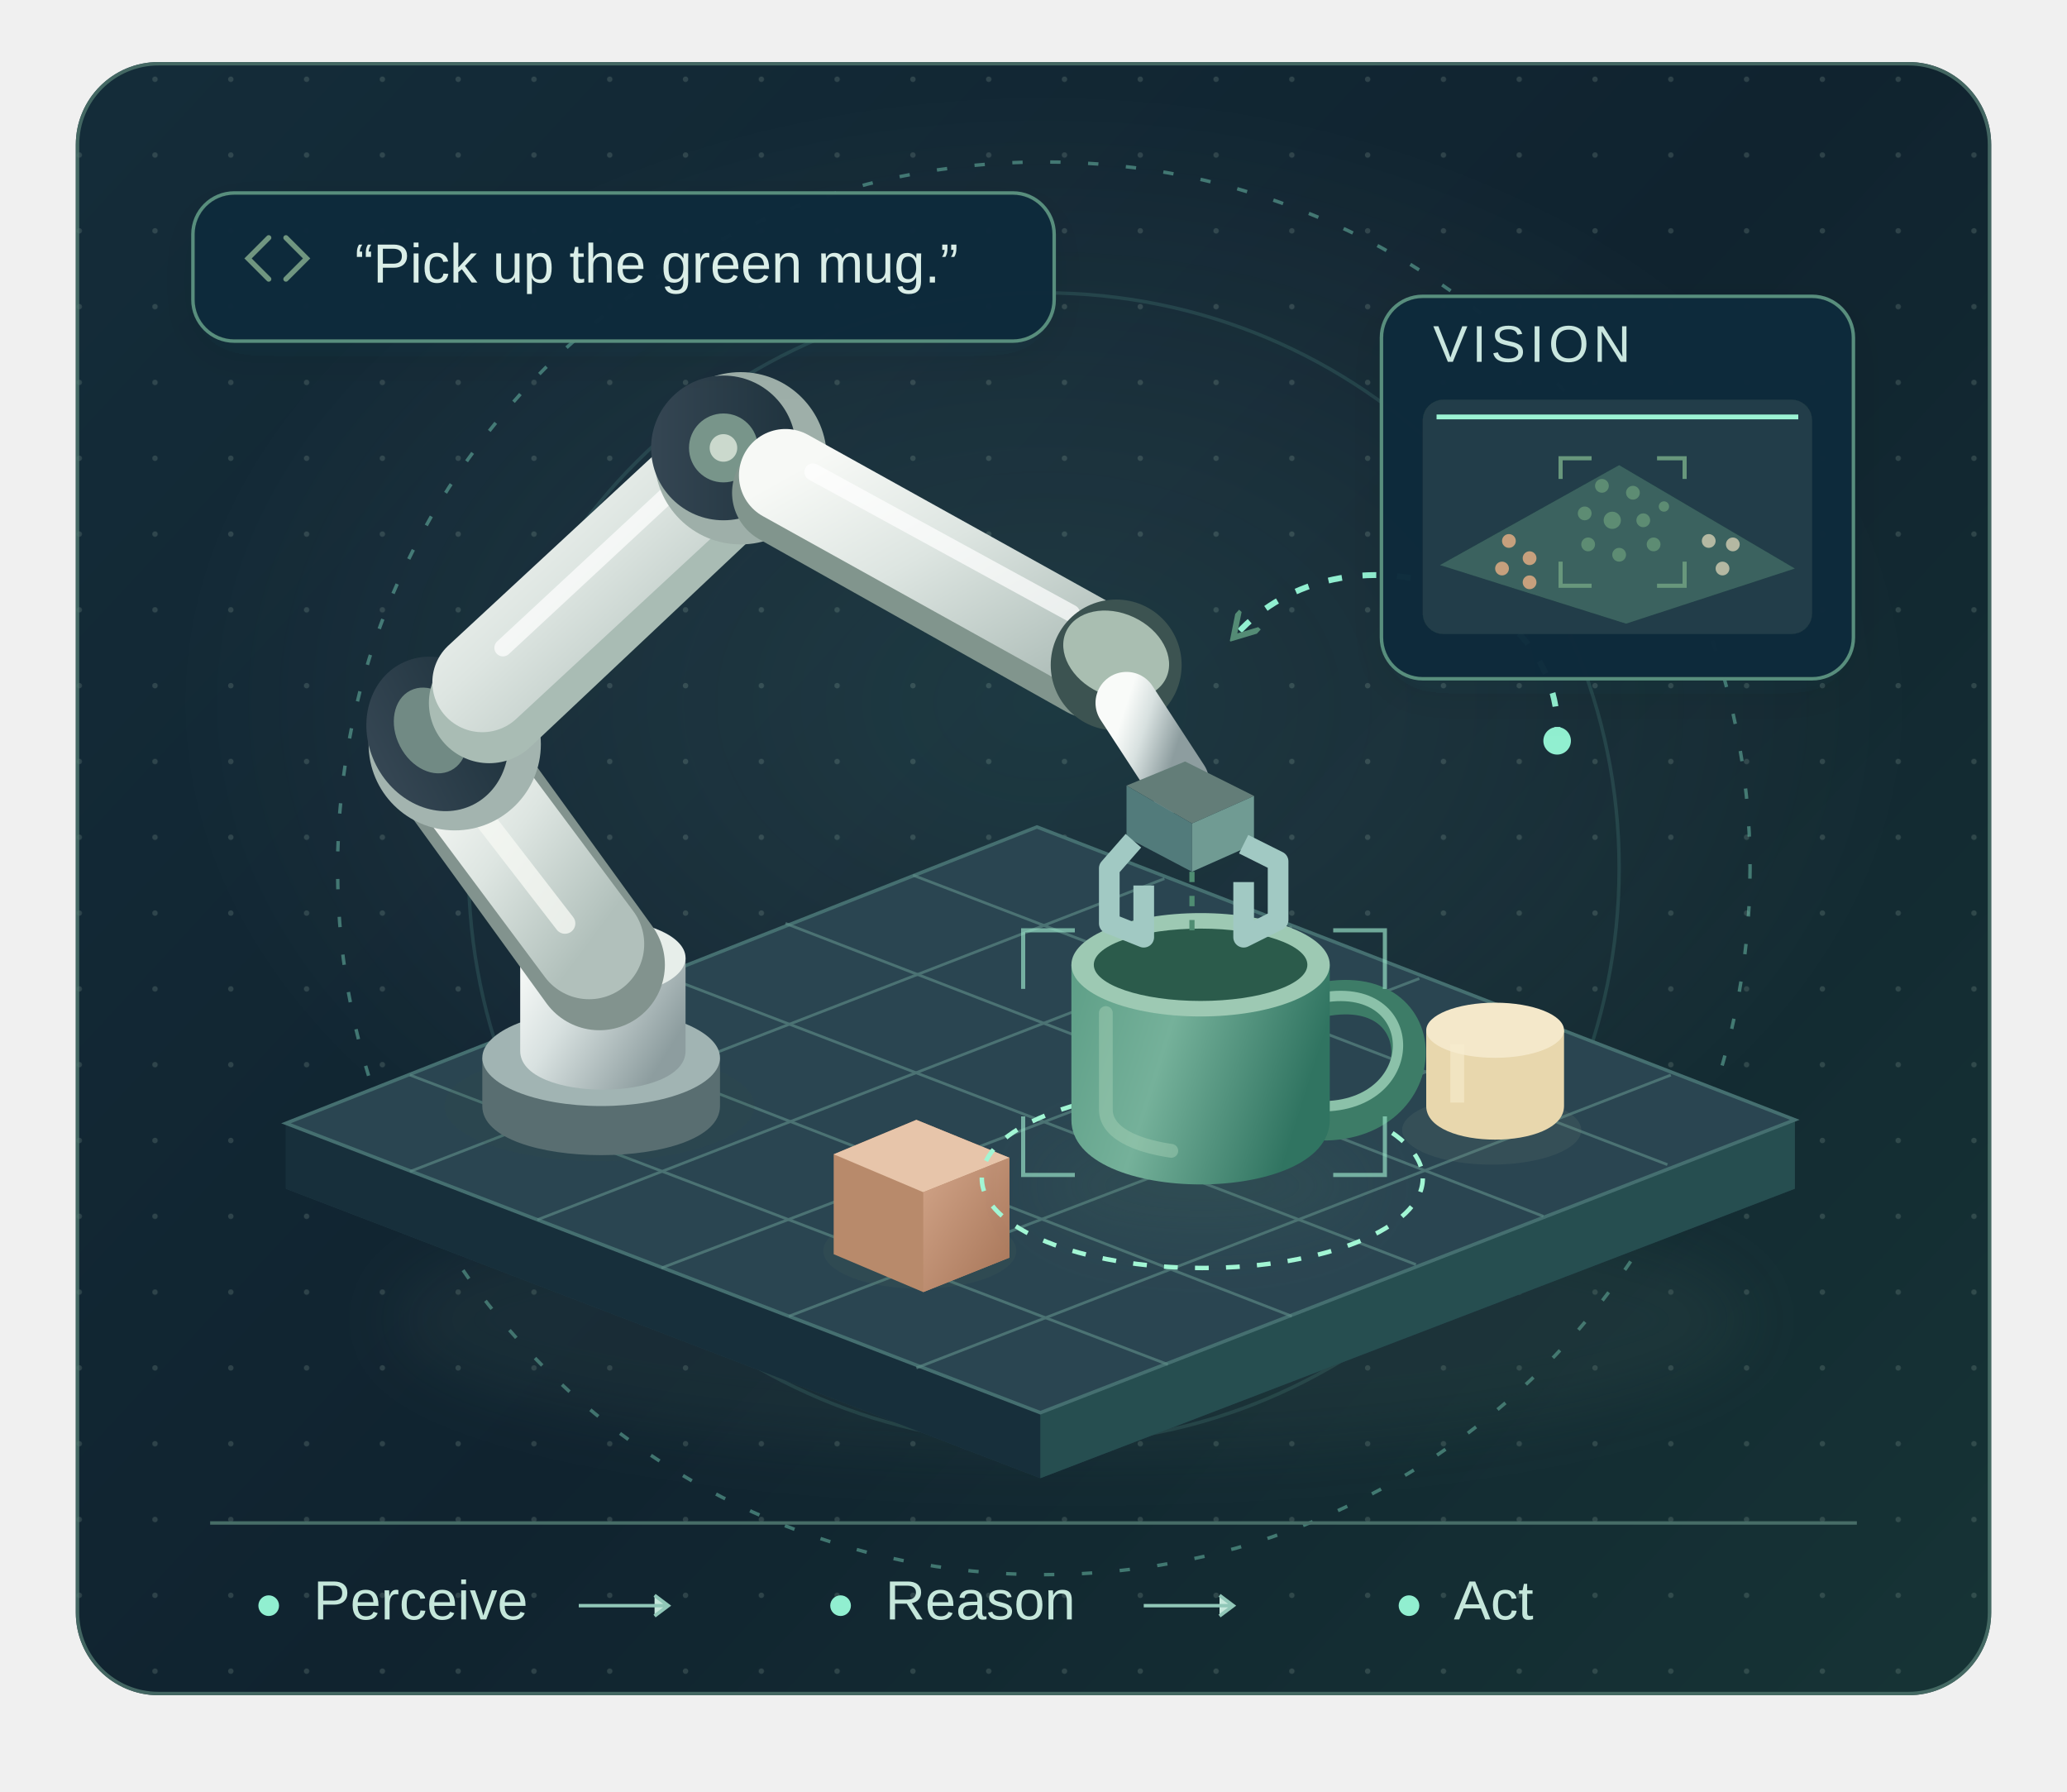
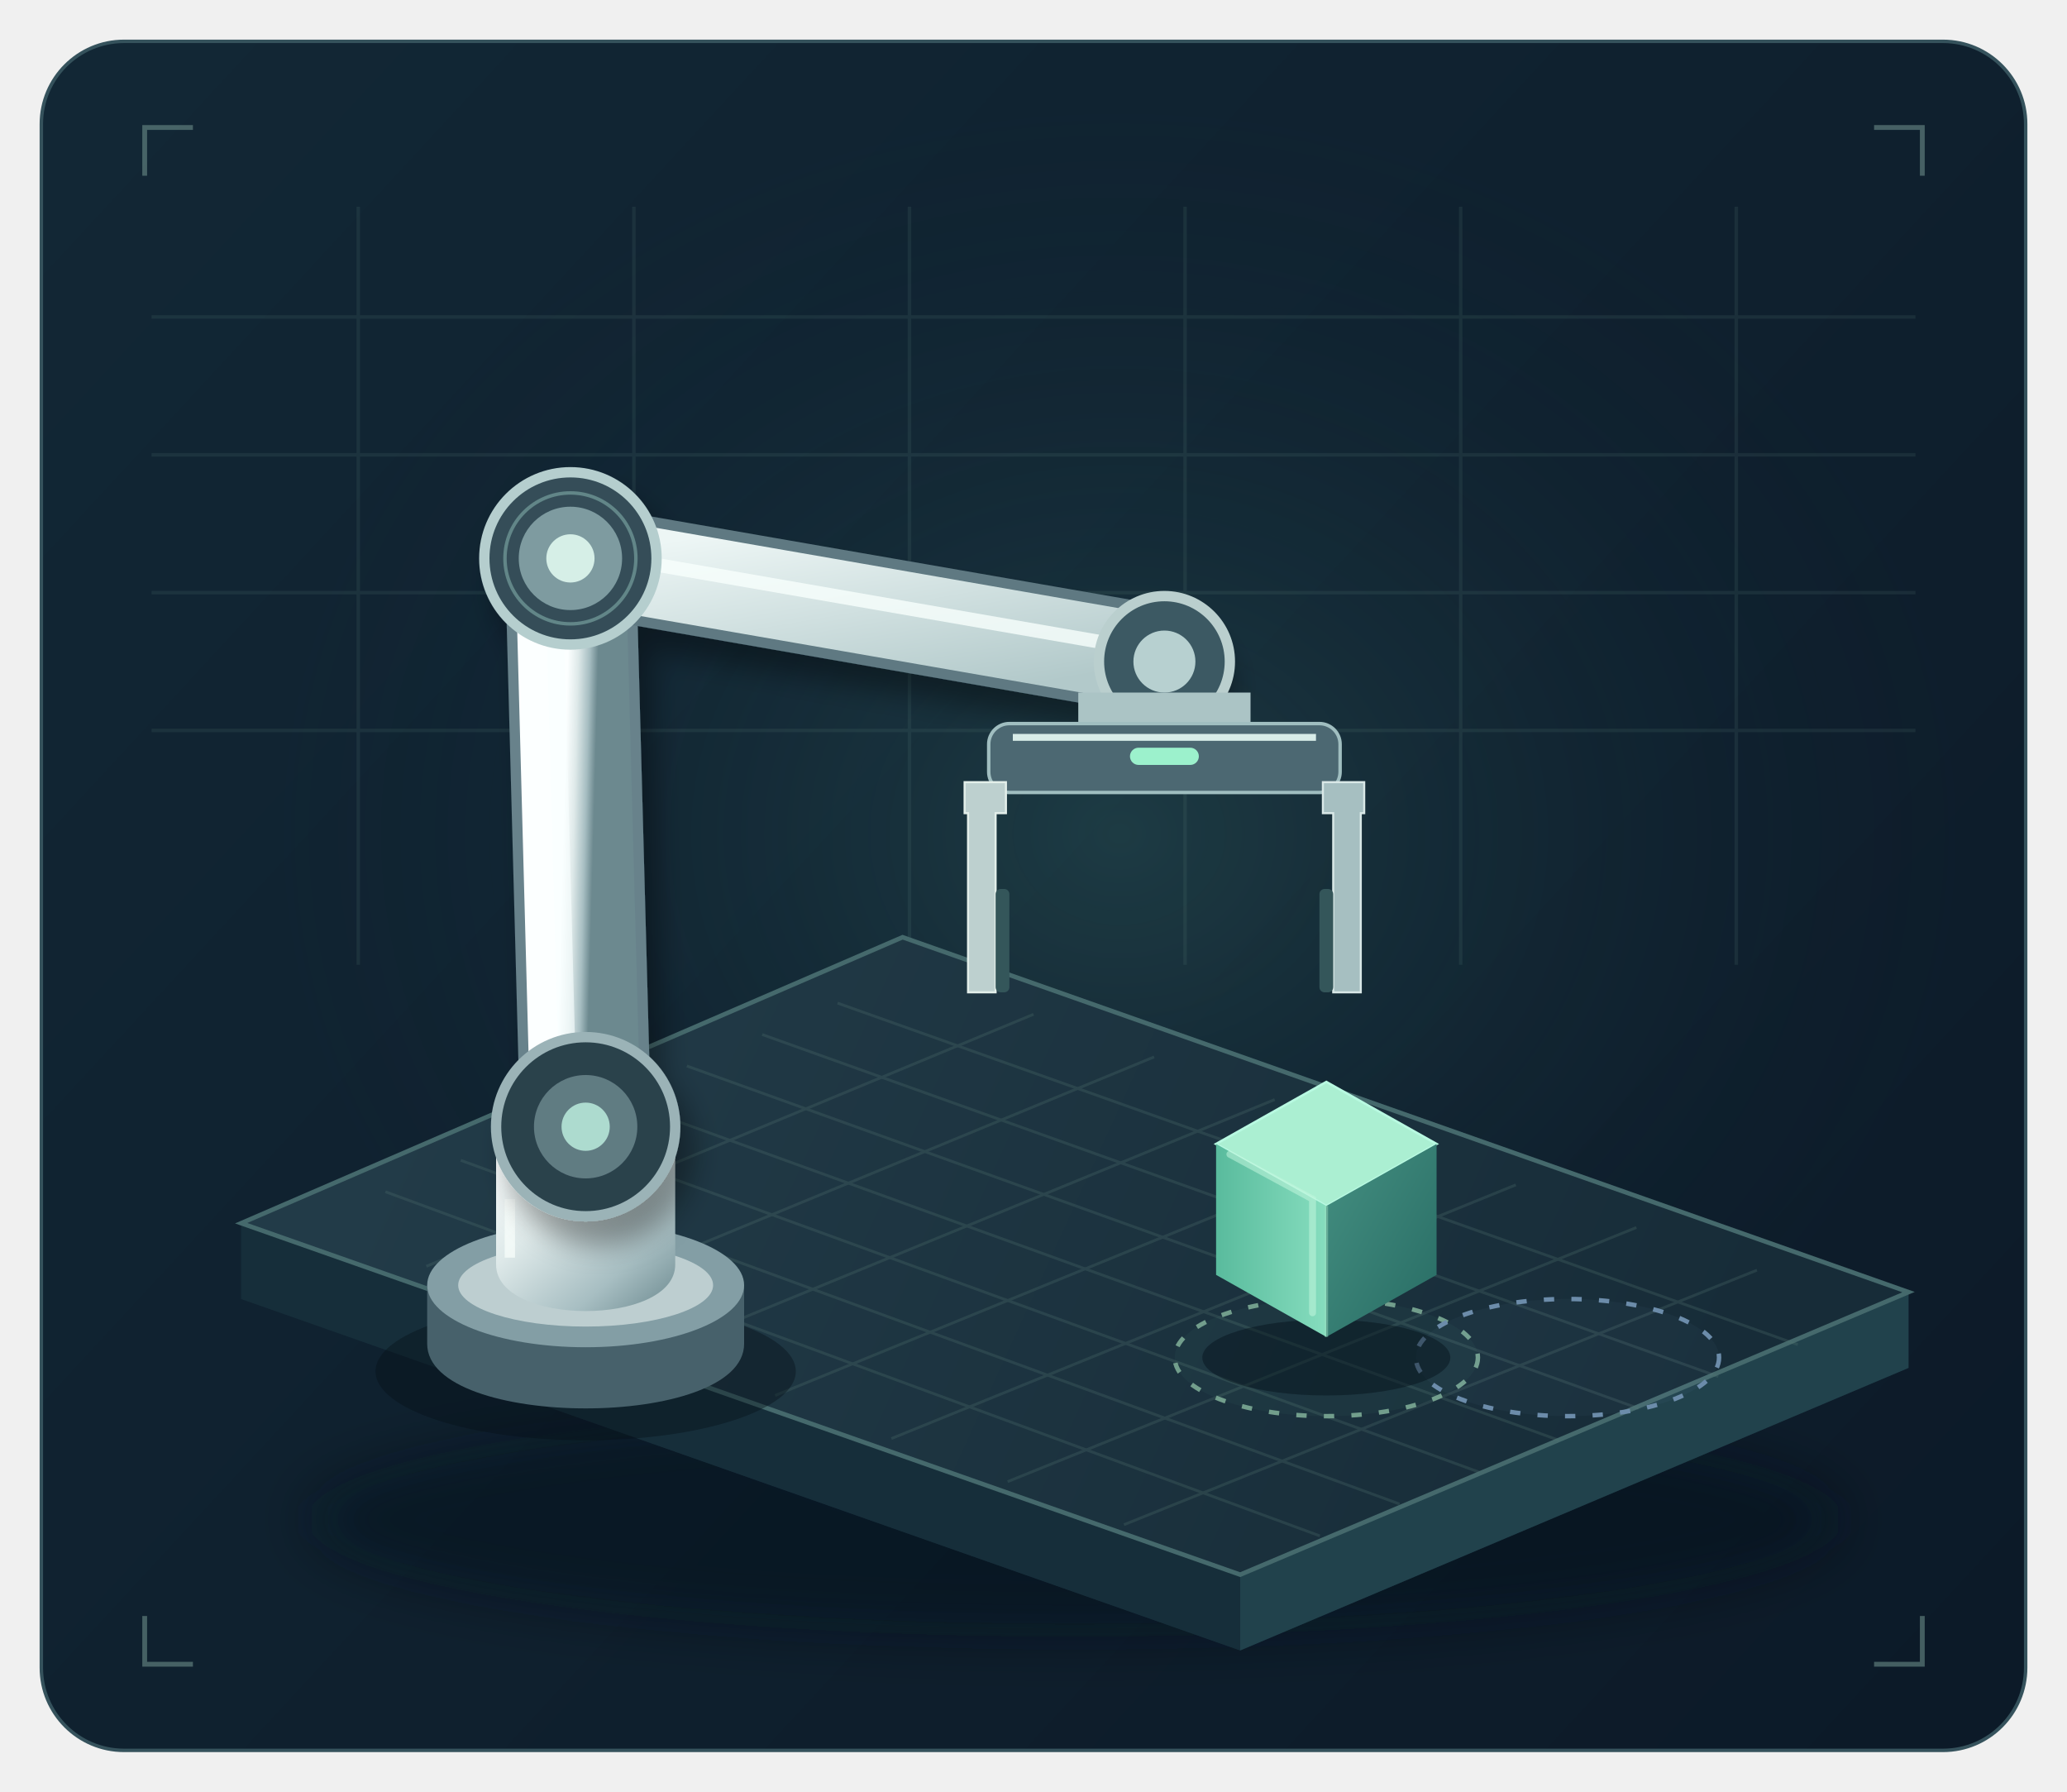
- <svg xmlns="http://www.w3.org/2000/svg" viewBox="0 0 600 520" fill="none" role="img" aria-labelledby="hero-art-title hero-art-description">
+ <svg xmlns="http://www.w3.org/2000/svg" id="grasp-scene" viewBox="0 0 600 520" fill="none" role="img" aria-labelledby="hero-art-title hero-art-description" data-phase="approach" data-holding="false">
  <defs>
-     <linearGradient id="bg" x1="38" y1="20" x2="552" y2="498" gradientUnits="userSpaceOnUse">
-       <stop stop-color="#142c39" />
-       <stop offset=".52" stop-color="#10232f" />
-       <stop offset="1" stop-color="#163335" />
+     <linearGradient id="bench-bg" x1="30" y1="20" x2="560" y2="510" gradientUnits="userSpaceOnUse">
+       <stop stop-color="#122735" />
+       <stop offset="1" stop-color="#0c1a28" />
    </linearGradient>
-     <radialGradient id="glow">
-       <stop stop-color="#7de6cf" stop-opacity=".11" />
-       <stop offset="1" stop-color="#fff" stop-opacity="0" />
+     <radialGradient id="bench-halo">
+       <stop stop-color="#5baf9f" stop-opacity=".19" />
+       <stop offset="1" stop-color="#112738" stop-opacity="0" />
    </radialGradient>
-     <linearGradient id="metal" x1="0" y1="0" x2="1" y2=".5">
-       <stop stop-color="#f9fbf9" />
-       <stop offset=".4" stop-color="#d8e1e0" />
-       <stop offset="1" stop-color="#8d9d9f" />
+     <linearGradient id="bench-top" x1="130" y1="285" x2="480" y2="445" gradientUnits="userSpaceOnUse">
+       <stop stop-color="#223b48" />
+       <stop offset="1" stop-color="#172c38" />
    </linearGradient>
-     <linearGradient id="metal2" x1="0" y1="0" x2="1" y2="1">
-       <stop stop-color="#f7f9f6" />
-       <stop offset=".45" stop-color="#dde5e1" />
-       <stop offset="1" stop-color="#b1c0bb" />
+     <linearGradient id="arm-metal" x1="0" y1="0" x2="1" y2="1">
+       <stop stop-color="#fcffff" />
+       <stop offset=".35" stop-color="#dee9e9" />
+       <stop offset=".72" stop-color="#a7bec2" />
+       <stop offset="1" stop-color="#6c898f" />
    </linearGradient>
-     <linearGradient id="mug" x1="304" y1="280" x2="383" y2="305" gradientUnits="userSpaceOnUse">
-       <stop stop-color="#599b83" />
-       <stop offset=".48" stop-color="#75b19a" />
-       <stop offset="1" stop-color="#307461" />
+     <linearGradient id="arm-metal-light" x1="0" y1="0" x2="1" y2="1">
+       <stop stop-color="#edf6f5" />
+       <stop offset="1" stop-color="#b2c9ca" />
    </linearGradient>
-     <linearGradient id="link" x1="0" y1="0" x2="1" y2="0">
-       <stop stop-color="#354653" />
-       <stop offset="1" stop-color="#1f333e" />
+     <linearGradient id="block-front" x1="0" y1="0" x2="1" y2="0">
+       <stop stop-color="#59bb9d" />
+       <stop offset="1" stop-color="#86ddbe" />
    </linearGradient>
-     <linearGradient id="block" x1="0" y1="0" x2="1" y2="1">
-       <stop stop-color="#d2a589" />
-       <stop offset="1" stop-color="#a67457" />
+     <linearGradient id="block-side" x1="0" y1="0" x2="1" y2="1">
+       <stop stop-color="#448f81" />
+       <stop offset="1" stop-color="#286c64" />
    </linearGradient>
-     <filter id="soft" x="-40%" y="-50%" width="180%" height="200%">
-       <feGaussianBlur stdDeviation="9" />
+     <filter id="bench-shadow" x="-50%" y="-100%" width="200%" height="300%">
+       <feGaussianBlur stdDeviation="8" />
    </filter>
-     <filter id="shadow" x="-30%" y="-30%" width="170%" height="180%">
-       <feDropShadow dx="0" dy="8" stdDeviation="9" flood-color="#254337" flood-opacity=".10" />
+     <filter id="arm-shadow" x="-50%" y="-50%" width="200%" height="200%">
+       <feDropShadow dx="4" dy="7" stdDeviation="4" flood-color="#000813" flood-opacity=".35" />
    </filter>
-     <filter id="cardshadow" x="-30%" y="-30%" width="170%" height="180%">
-       <feDropShadow dx="0" dy="4" stdDeviation="7" flood-color="#344b42" flood-opacity=".07" />
-     </filter>
-     <pattern id="dots" x="0" y="0" width="22" height="22" patternUnits="userSpaceOnUse">
-       <circle cx="1" cy="1" r=".8" fill="#80978e" opacity=".26" />
-     </pattern>
-     <clipPath id="frame">
-       <rect x="22" y="18" width="556" height="474" rx="24" />
-     </clipPath>
-     <marker id="arrow" viewBox="0 0 6 6" refX="4" refY="3" markerWidth="5" markerHeight="5" orient="auto">
-       <path d="m0 0 5 3-5 3" fill="none" stroke="#548b75" stroke-width="1.2" />
-     </marker>
+     <path id="upper-arm-path" d="M170 327 L165.58 162.059" />
+     <path id="forearm-path" d="M165.58 162.059 L338 192" />
  </defs>
-   <g clip-path="url(#frame)">
-     <rect x="22" y="18" width="556" height="474" rx="24" fill="url(#bg)" />
-     <rect x="22" y="18" width="556" height="474" fill="url(#dots)" />
-     <ellipse cx="303" cy="204" rx="254" ry="180" fill="url(#glow)" />
-     <circle cx="303" cy="252" r="167" stroke="#87efd0" stroke-opacity=".12" />
-     <circle cx="303" cy="252" r="205" class="scene-orbit" stroke="#87efd0" stroke-opacity=".4" stroke-dasharray="3 8" />
-     <ellipse cx="311" cy="383" rx="197" ry="39" fill="#536d63" opacity=".13" filter="url(#soft)" />
-     <path d="m83 326 218-86 220 85v20l-219 84-219-84Z" fill="#203c46" />
-     <path d="m83 326 219 84v19L83 345Z" fill="#172f3b" />
-     <path d="m302 410 219-85v20l-219 84Z" fill="#264e50" />
-     <path d="m83 326 218-86 220 85-219 85Z" fill="#2a4551" stroke="#456f70" />
-     <g stroke="#5c8a85" stroke-width=".8" opacity=".65">
-       <path d="m119 312 220 84m-183-99 219 85m-183-99 219 84m-183-99 220 85m-183-99 219 84" />
-       <path d="m119 340 219-85m-182 99 219-85m-183 99 220-84m-183 98 219-84m-182 99 219-85" />
-     </g>
-     <ellipse cx="267" cy="363" rx="28" ry="11" fill="#556c60" opacity=".12" />
-     <path d="m242 335 24-10 27 11v29l-25 10-26-11Z" fill="#b88a6b" />
-     <path d="m242 335 26 11 25-10-27-11Z" fill="#e7c5aa" />
-     <path d="m268 346 25-10v29l-25 10Z" fill="url(#block)" />
-     <ellipse cx="433" cy="328" rx="26" ry="10" fill="#71867b" opacity=".16" />
-     <path d="M414 299v22c0 13 40 13 40 0v-22" fill="#e8d7ad" />
-     <ellipse cx="434" cy="299" rx="20" ry="8" fill="#f4e8ca" />
-     <path d="M423 303v17" stroke="#f7edcf" stroke-width="4" opacity=".6" />
-     <ellipse cx="349" cy="344" rx="48" ry="16" fill="#4c7361" opacity=".13" filter="url(#soft)" />
-     <ellipse class="target-ring" cx="349" cy="342" rx="64" ry="26" stroke="#a2f6d4" stroke-width="1.3" stroke-dasharray="4 5" />
-     <path d="M377 292c40-14 42 33 8 34" stroke="#3d7c67" stroke-width="10" stroke-linecap="round" />
-     <path d="M378 291c34-11 37 28 8 30" stroke="#8bc1a9" stroke-width="3" stroke-linecap="round" />
-     <path d="M311 280v45c0 25 75 25 75 0v-45Z" fill="url(#mug)" />
-     <ellipse cx="348.5" cy="280" rx="37.5" ry="15" fill="#9dc9b3" />
-     <ellipse cx="348.5" cy="280" rx="31" ry="10.5" fill="#2b5b4b" />
-     <path d="M321 294v28c0 8 12 11 19 12" stroke="#a7d1b6" stroke-opacity=".45" stroke-width="4" stroke-linecap="round" />
-     <g stroke="#9ce8cc" stroke-width="1.2" opacity=".65">
-       <path d="M297 287v-17h15m75 0h15v17m0 37v17h-15m-75 0h-15v-17" />
-     </g>
-     <ellipse cx="174" cy="321" rx="45" ry="16" fill="#354b42" opacity=".12" />
-     <path d="M140 307v14c0 19 69 19 69 0v-14Z" fill="#596e71" />
-     <ellipse cx="174.5" cy="307" rx="34.5" ry="14" fill="#a1b4b3" />
-     <path d="M151 278v27c0 15 48 15 48 0v-27Z" fill="url(#metal)" />
-     <ellipse cx="175" cy="278" rx="24" ry="11" fill="#e7eeea" />
-     <path d="M174 280 132 222" stroke="#82938e" stroke-width="38" stroke-linecap="round" />
-     <path d="M171 274 130 219" stroke="url(#metal2)" stroke-width="32" stroke-linecap="round" />
-     <path d="M164 268 130 224" stroke="#f5f8f3" stroke-width="6" stroke-linecap="round" opacity=".8" />
-     <circle cx="132" cy="216" r="25" fill="#a3b4af" />
-     <ellipse cx="127" cy="213" rx="20" ry="23" fill="url(#link)" transform="rotate(-27 127 213)" />
-     <ellipse cx="125" cy="212" rx="10" ry="13" fill="#718a84" transform="rotate(-27 125 212)" />
-     <path d="m142 204 69-65" stroke="#a9bcb4" stroke-width="35" stroke-linecap="round" />
-     <path d="m140 198 68-63" stroke="url(#metal2)" stroke-width="29" stroke-linecap="round" />
-     <path d="m146 188 56-52" stroke="#fff" stroke-width="5" stroke-linecap="round" opacity=".7" />
-     <circle cx="215" cy="133" r="25" fill="#9eafa9" />
-     <circle cx="210" cy="130" r="21" fill="url(#link)" />
-     <circle cx="210" cy="130" r="10" fill="#78958a" />
-     <circle cx="210" cy="130" r="4" fill="#cbd9cd" />
-     <g class="arm-motion">
-       <path d="m228 143 89 50" stroke="#81958d" stroke-width="31" stroke-linecap="round" />
-       <path d="m228 138 90 50" stroke="url(#metal2)" stroke-width="27" stroke-linecap="round" />
-       <path d="m236 137 75 41" stroke="#fff" stroke-width="5" stroke-linecap="round" opacity=".7" />
-       <circle cx="324" cy="193" r="19" fill="#3c5351" />
-       <ellipse cx="324" cy="190" rx="16" ry="12" fill="#a9beb1" transform="rotate(25 324 190)" />
-       <path d="m327 204 15 23" stroke="url(#metal)" stroke-width="18" stroke-linecap="round" />
-       <g class="gripper-motion">
-         <path d="m327 228 17-7 20 10-18 8Z" fill="#637d78" />
-         <path d="m327 228 19 11v14l-19-10Z" fill="#527b7b" />
-         <path d="m346 239 18-8v14l-18 8Z" fill="#709b93" />
-         <path d="m329 244-7 8v16l10 4v-15m29-12 10 5v17l-10 5v-16" stroke="#a1c9c3" stroke-width="6" stroke-linejoin="round" />
-         <path d="M346 253v18" stroke="#4f8d72" stroke-width="1.5" stroke-dasharray="3 4" />
-       </g>
-     </g>
-     <path class="scene-path" d="M452 215C455 170 390 150 359 184" stroke="#91efd0" stroke-width="1.7" stroke-dasharray="4 6" marker-end="url(#arrow)" />
-     <circle cx="452" cy="215" r="4" fill="#91efd0" />
-     <g class="instruction-window" filter="url(#cardshadow)">
-       <rect x="56" y="56" width="250" height="43" rx="12" fill="#122c3a" fill-opacity=".98" stroke="#598e7d" />
-       <path d="m78 69-6 6 6 6m5-12 6 6-6 6" stroke="#6f9680" stroke-width="1.5" stroke-linecap="round" />
-       <text x="103" y="82" fill="#daeee8" font-size="16" font-family="Arial,Helvetica,sans-serif">“Pick up the green mug.”</text>
-     </g>
-     <g class="observation-window" filter="url(#cardshadow)">
-       <rect x="401" y="86" width="137" height="111" rx="12" fill="#122c3a" fill-opacity=".98" stroke="#598e7d" />
-       <text x="416" y="105" fill="#c9e6df" font-size="15" letter-spacing="1.3" font-family="Arial,Helvetica,sans-serif">VISION</text>
-       <rect x="413" y="116" width="113" height="68" rx="6" fill="#203e48" />
-       <path d="m418 164 52-29 51 30-49 16Z" fill="#3b625e" />
-       <g fill="#5d8c73">
-         <circle cx="465" cy="141" r="2" />
-         <circle cx="474" cy="143" r="2" />
-         <circle cx="460" cy="149" r="2" />
-         <circle cx="468" cy="151" r="2.5" />
-         <circle cx="477" cy="151" r="2" />
-         <circle cx="461" cy="158" r="2" />
-         <circle cx="470" cy="161" r="2" />
-         <circle cx="480" cy="158" r="2" />
-         <circle cx="483" cy="147" r="1.5" />
-       </g>
-       <g fill="#c6a07d">
-         <circle cx="438" cy="157" r="2" />
-         <circle cx="444" cy="162" r="2" />
-         <circle cx="436" cy="165" r="2" />
-         <circle cx="444" cy="169" r="2" />
-       </g>
-       <g fill="#b4b8a2">
-         <circle cx="496" cy="157" r="2" />
-         <circle cx="503" cy="158" r="2" />
-         <circle cx="500" cy="165" r="2" />
-       </g>
-       <path d="M453 139v-6h9m19 0h8v6m0 24v7h-8m-19 0h-9v-7" stroke="#67977b" stroke-width="1.2" />
-       <path class="scan-line" d="M417 121h105" stroke="#9cf3d3" stroke-width="1.4" />
-     </g>
-     <path d="M61 442h478" stroke="#476d67" />
-     <g font-family="Arial,Helvetica,sans-serif" font-size="16" fill="#c5e7db">
-       <circle class="scene-step scene-step-1" cx="78" cy="466" r="3" fill="#91efd0" />
-       <text x="91" y="470">Perceive</text>
-       <path d="M168 466h26m-4-3 4 3-4 3" stroke="#91c7b8" />
-       <circle class="scene-step scene-step-2" cx="244" cy="466" r="3" fill="#91efd0" />
-       <text x="257" y="470">Reason</text>
-       <path d="M332 466h26m-4-3 4 3-4 3" stroke="#91c7b8" />
-       <circle class="scene-step scene-step-3" cx="409" cy="466" r="3" fill="#91efd0" />
-       <text x="422" y="470">Act</text>
+   <rect x="12" y="12" width="576" height="496" rx="24" fill="url(#bench-bg)" stroke="#35525c" />
+   <ellipse cx="325" cy="242" rx="250" ry="216" fill="url(#bench-halo)" />
+   <g stroke="#598277" opacity=".16">
+     <path d="M44 92H556M44 132H556M44 172H556M44 212H556" />
+     <path d="M104 60V280M184 60V280M264 60V280M344 60V280M424 60V280M504 60V280" />
+   </g>
+   <ellipse cx="312" cy="441" rx="223" ry="34" fill="#020a12" opacity=".4" filter="url(#bench-shadow)" />
+   <path d="m70 355 192-83 292 103v22l-194 82-290-102Z" fill="#122835" />
+   <path d="m70 355 290 102v22L70 377Z" fill="#162e3a" />
+   <path d="m360 457 194-82v22l-194 82Z" fill="#21424c" />
+   <path d="m70 355 192-83 292 103-194 82Z" fill="url(#bench-top)" stroke="#45696c" stroke-width="1.3" />
+   <g stroke="#51736e" stroke-width=".8" opacity=".27">
+     <path d="M111.875 345.875 L383.125 445.75" />
+     <path d="M123.75 367.5 L300 294.375" />
+     <path d="M133.75 336.75 L406.25 436.5" />
+     <path d="M157.5 380 L335 306.75" />
+     <path d="M155.625 327.625 L429.375 427.25" />
+     <path d="M191.25 392.5 L370 319.125" />
+     <path d="M177.5 318.5 L452.5 418" />
+     <path d="M225 405 L405 331.5" />
+     <path d="M199.375 309.375 L475.625 408.75" />
+     <path d="M258.75 417.5 L440 343.875" />
+     <path d="M221.25 300.25 L498.75 399.5" />
+     <path d="M292.5 430 L475 356.25" />
+     <path d="M243.125 291.125 L521.875 390.25" />
+     <path d="M326.25 442.5 L510 368.625" />
+   </g>
+   <ellipse cx="385" cy="394" rx="44" ry="17" fill="#7de4bd" fill-opacity=".035" stroke="#729e8c" stroke-width="1.3" stroke-dasharray="3 5" />
+   <ellipse cx="455" cy="394" rx="44" ry="17" fill="#94bfff" fill-opacity=".035" stroke="#6c8caa" stroke-width="1.3" stroke-dasharray="3 5" />
+   <ellipse id="object-shadow" cx="385" cy="394" rx="36" ry="11" fill="#020e17" opacity=".43" />
+   <ellipse cx="170" cy="398" rx="61" ry="20" fill="#040e16" opacity=".4" />
+   <path d="M124 373v17c0 25 92 25 92 0v-17Z" fill="#47616b" />
+   <ellipse cx="170" cy="373" rx="46" ry="18" fill="#839ea5" />
+   <ellipse cx="170" cy="373" rx="37" ry="12" fill="#bdced0" />
+   <path d="M144 335v32c0 18 52 18 52 0v-32Z" fill="url(#arm-metal)" />
+   <ellipse cx="170" cy="335" rx="26" ry="12" fill="#e3eeeb" />
+   <path d="M148 348v17" stroke="#f9fffc" stroke-width="3" opacity=".7" />
+   <g id="grasp-object" transform="translate(385 350)">
+     <path d="m-32-18 32-18 32 18-32 18Z" fill="#abefd2" stroke="#b8f9e1" stroke-width=".7" />
+     <path d="m-32-18 32 18v38l-32-18Z" fill="url(#block-front)" />
+     <path d="M0 0 32-18v38L0 38Z" fill="url(#block-side)" />
+     <path d="M-28-15-4-2V31" stroke="#c1f5dc" stroke-opacity=".55" stroke-width="2" stroke-linecap="round" />
+     <path d="M0 0v38" stroke="#9be0c2" stroke-opacity=".45" />
+   </g>
+   <g id="robot-links" stroke-linecap="round" stroke-linejoin="round" filter="url(#arm-shadow)">
+     <use href="#upper-arm-path" stroke="#68828b" stroke-width="38" />
+     <use href="#upper-arm-path" stroke="url(#arm-metal)" stroke-width="32" />
+     <use href="#upper-arm-path" stroke="#f8ffff" stroke-opacity=".6" stroke-width="5" transform="translate(-5 -3)" />
+     <circle cx="170" cy="327" r="26" fill="#2b424c" stroke="#9bb3b7" stroke-width="3" />
+     <circle cx="170" cy="327" r="15" fill="#617b82" />
+     <circle cx="170" cy="327" r="7" fill="#addbcf" />
+     <use href="#forearm-path" stroke="#5e7982" stroke-width="32" />
+     <use href="#forearm-path" stroke="url(#arm-metal-light)" stroke-width="26" />
+     <use href="#forearm-path" stroke="#f7fffc" stroke-opacity=".8" stroke-width="4" transform="translate(-3 -3)" />
+     <g id="robot-elbow" transform="translate(165.58 162.059)">
+       <circle r="25" fill="#344e58" stroke="#b5cece" stroke-width="3" />
+       <circle r="15" fill="#7e9ba0" />
+       <circle r="7" fill="#d6efe7" />
+       <circle r="19" stroke="#a8d9d0" stroke-opacity=".4" stroke-width="1" />
    </g>
  </g>
-   <rect x="22.5" y="18.5" width="555" height="473" rx="23.5" stroke="#50776e" stroke-opacity=".8" />
+   <g id="robot-gripper" transform="translate(338 192)">
+     <circle r="19" fill="#3c5963" stroke="#bacfce" stroke-width="3" />
+     <circle r="9" fill="#b7d0d0" />
+     <path d="M-25 9h50v17h-50Z" fill="#abc4c5" />
+     <rect x="-51" y="18" width="102" height="20" rx="6" fill="#4c6872" stroke="#a0bec0" />
+     <path d="M-44 22h88" stroke="#d8ece8" stroke-width="2" />
+     <rect x="-10" y="25" width="20" height="5" rx="2.5" fill="#9cf1cc" />
+     <g id="left-jaw" transform="translate(-49 0)">
+       <path d="M-9 35H3v9H0v52H-8V44H-9Z" fill="#bdd0cf" stroke="#e3efea" stroke-width=".6" />
+       <rect x="0" y="66" width="4" height="30" rx="1.5" fill="#34565a" />
+     </g>
+     <g id="right-jaw" transform="translate(49 0)">
+       <path d="M-3 35H9v9H8v52H0V44H-3Z" fill="#a6bfc1" stroke="#d9e8e7" stroke-width=".6" />
+       <rect x="-4" y="66" width="4" height="30" rx="1.5" fill="#34565a" />
+     </g>
+   </g>
+   <path d="M42 469v14h14m488 0h14v-14M42 51V37h14m488 0h14v14" stroke="#73968f" stroke-width="1.4" opacity=".55" />
</svg>
